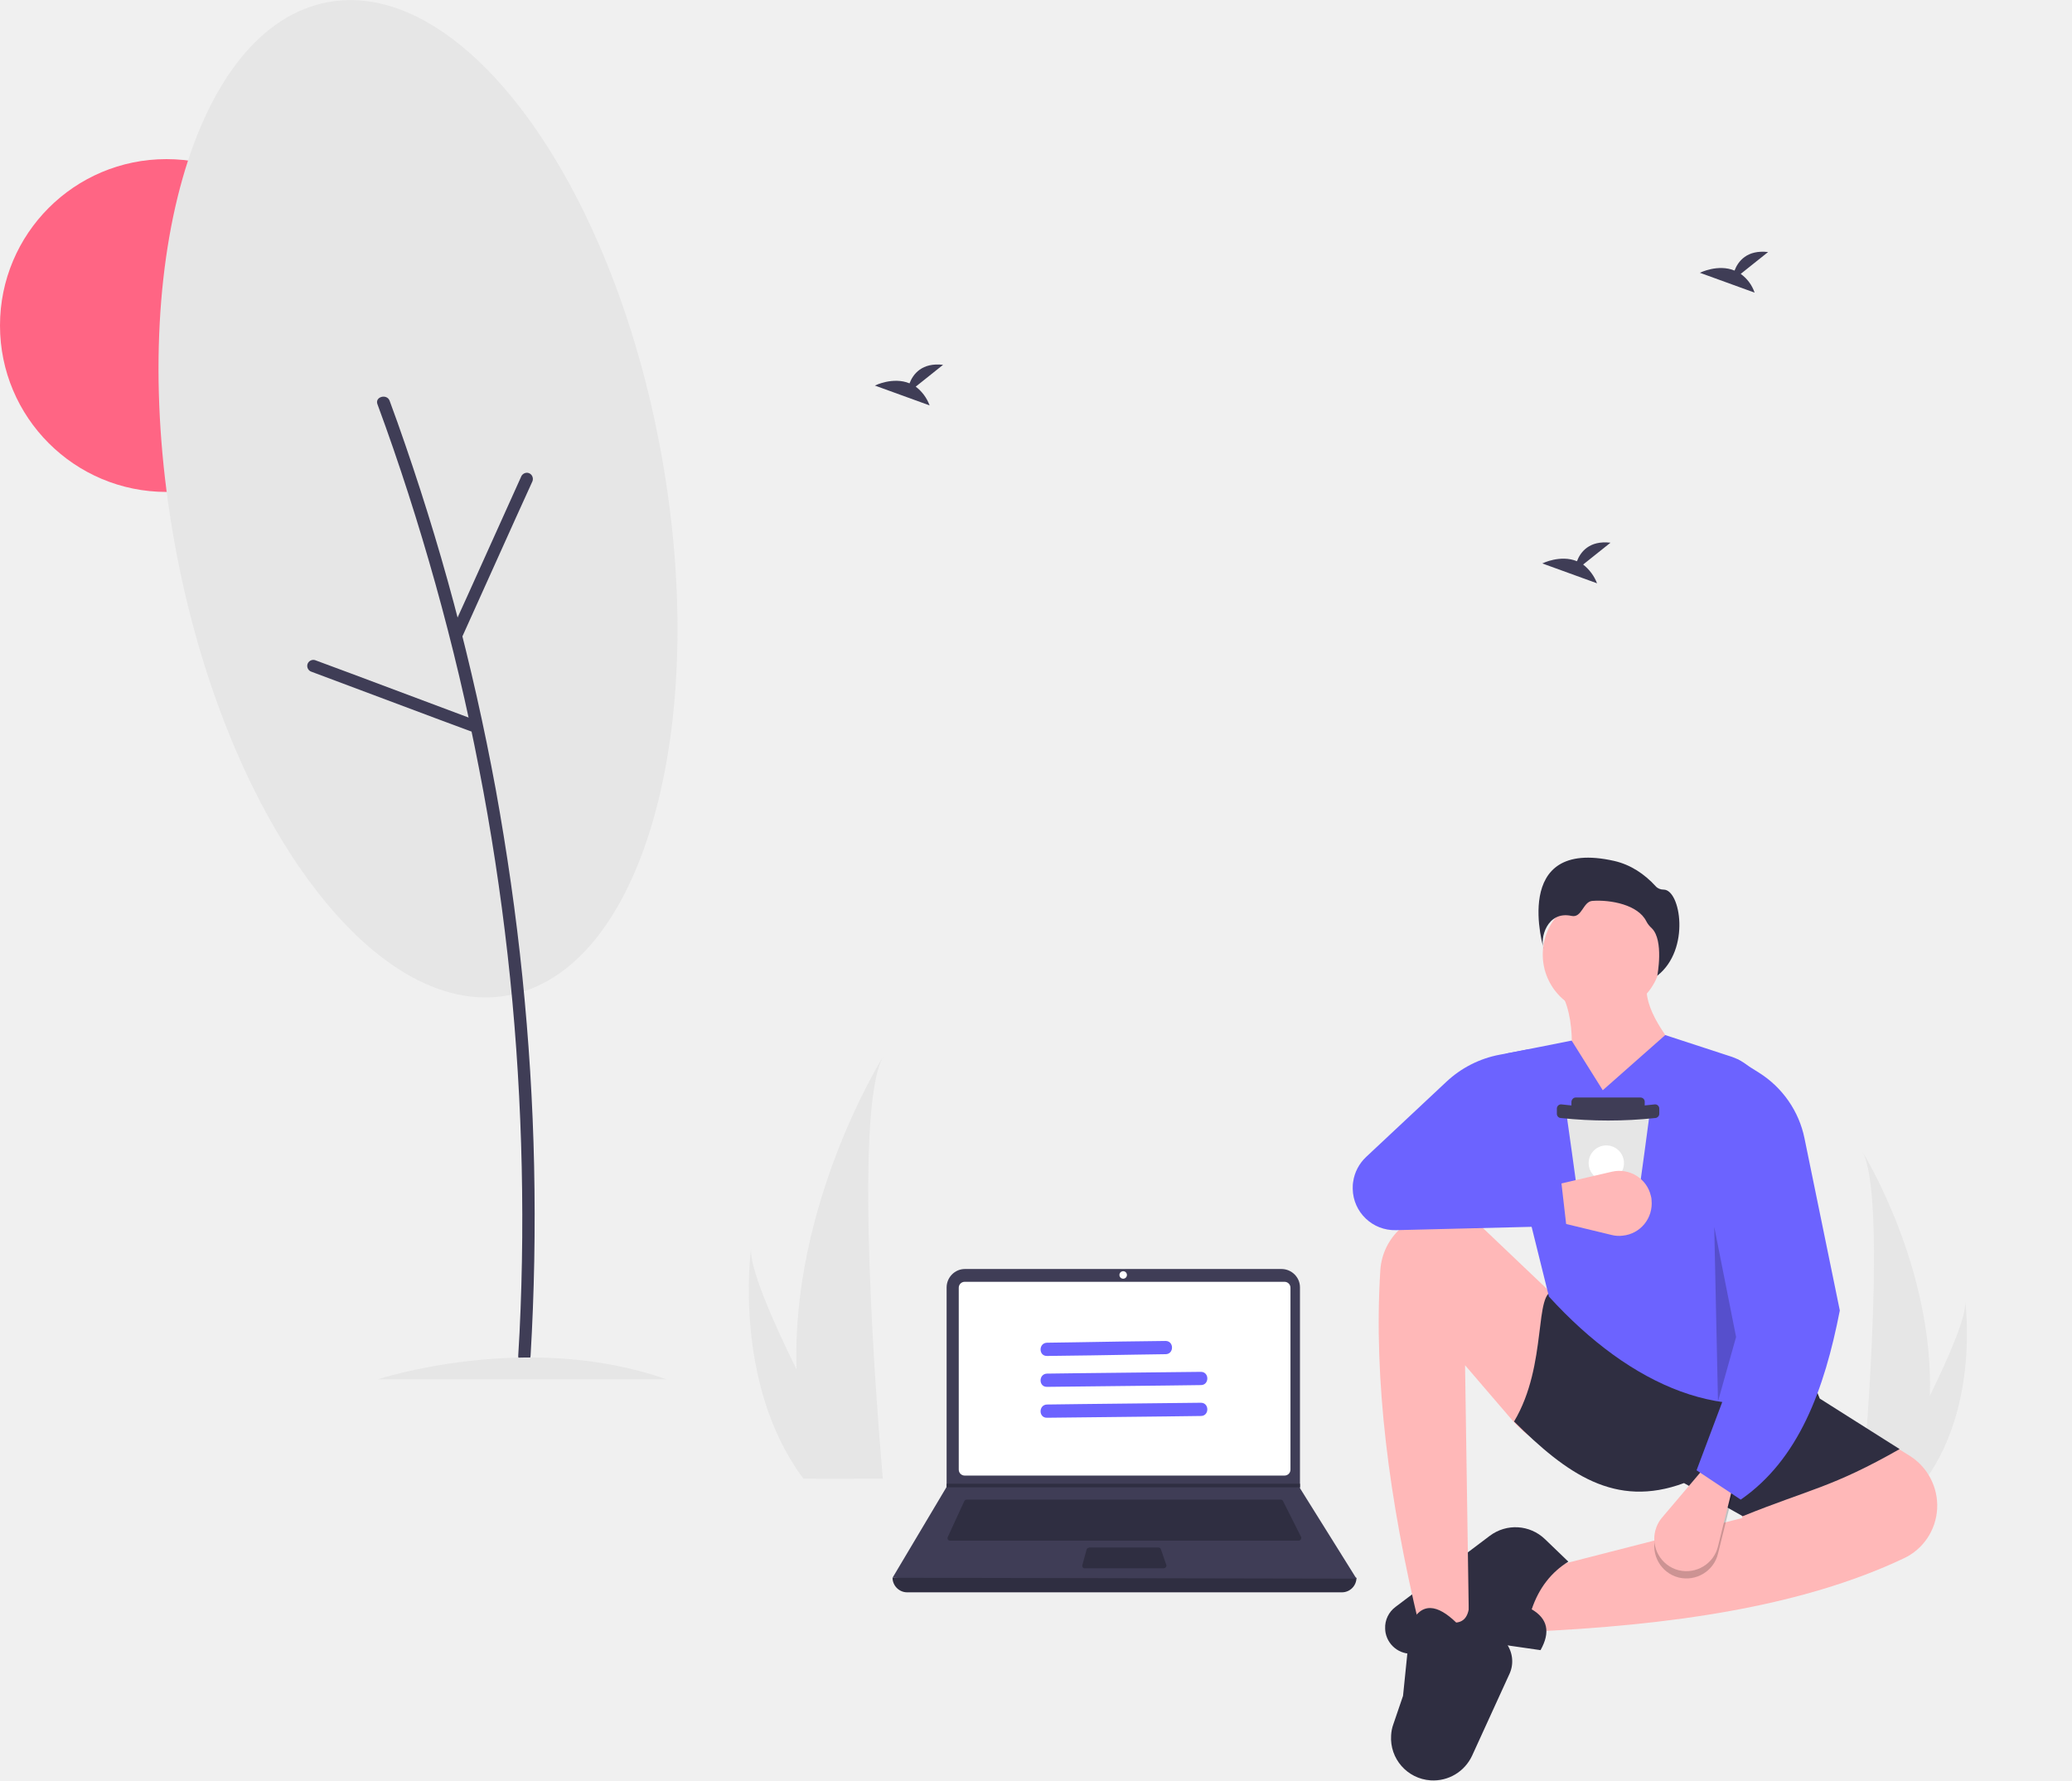
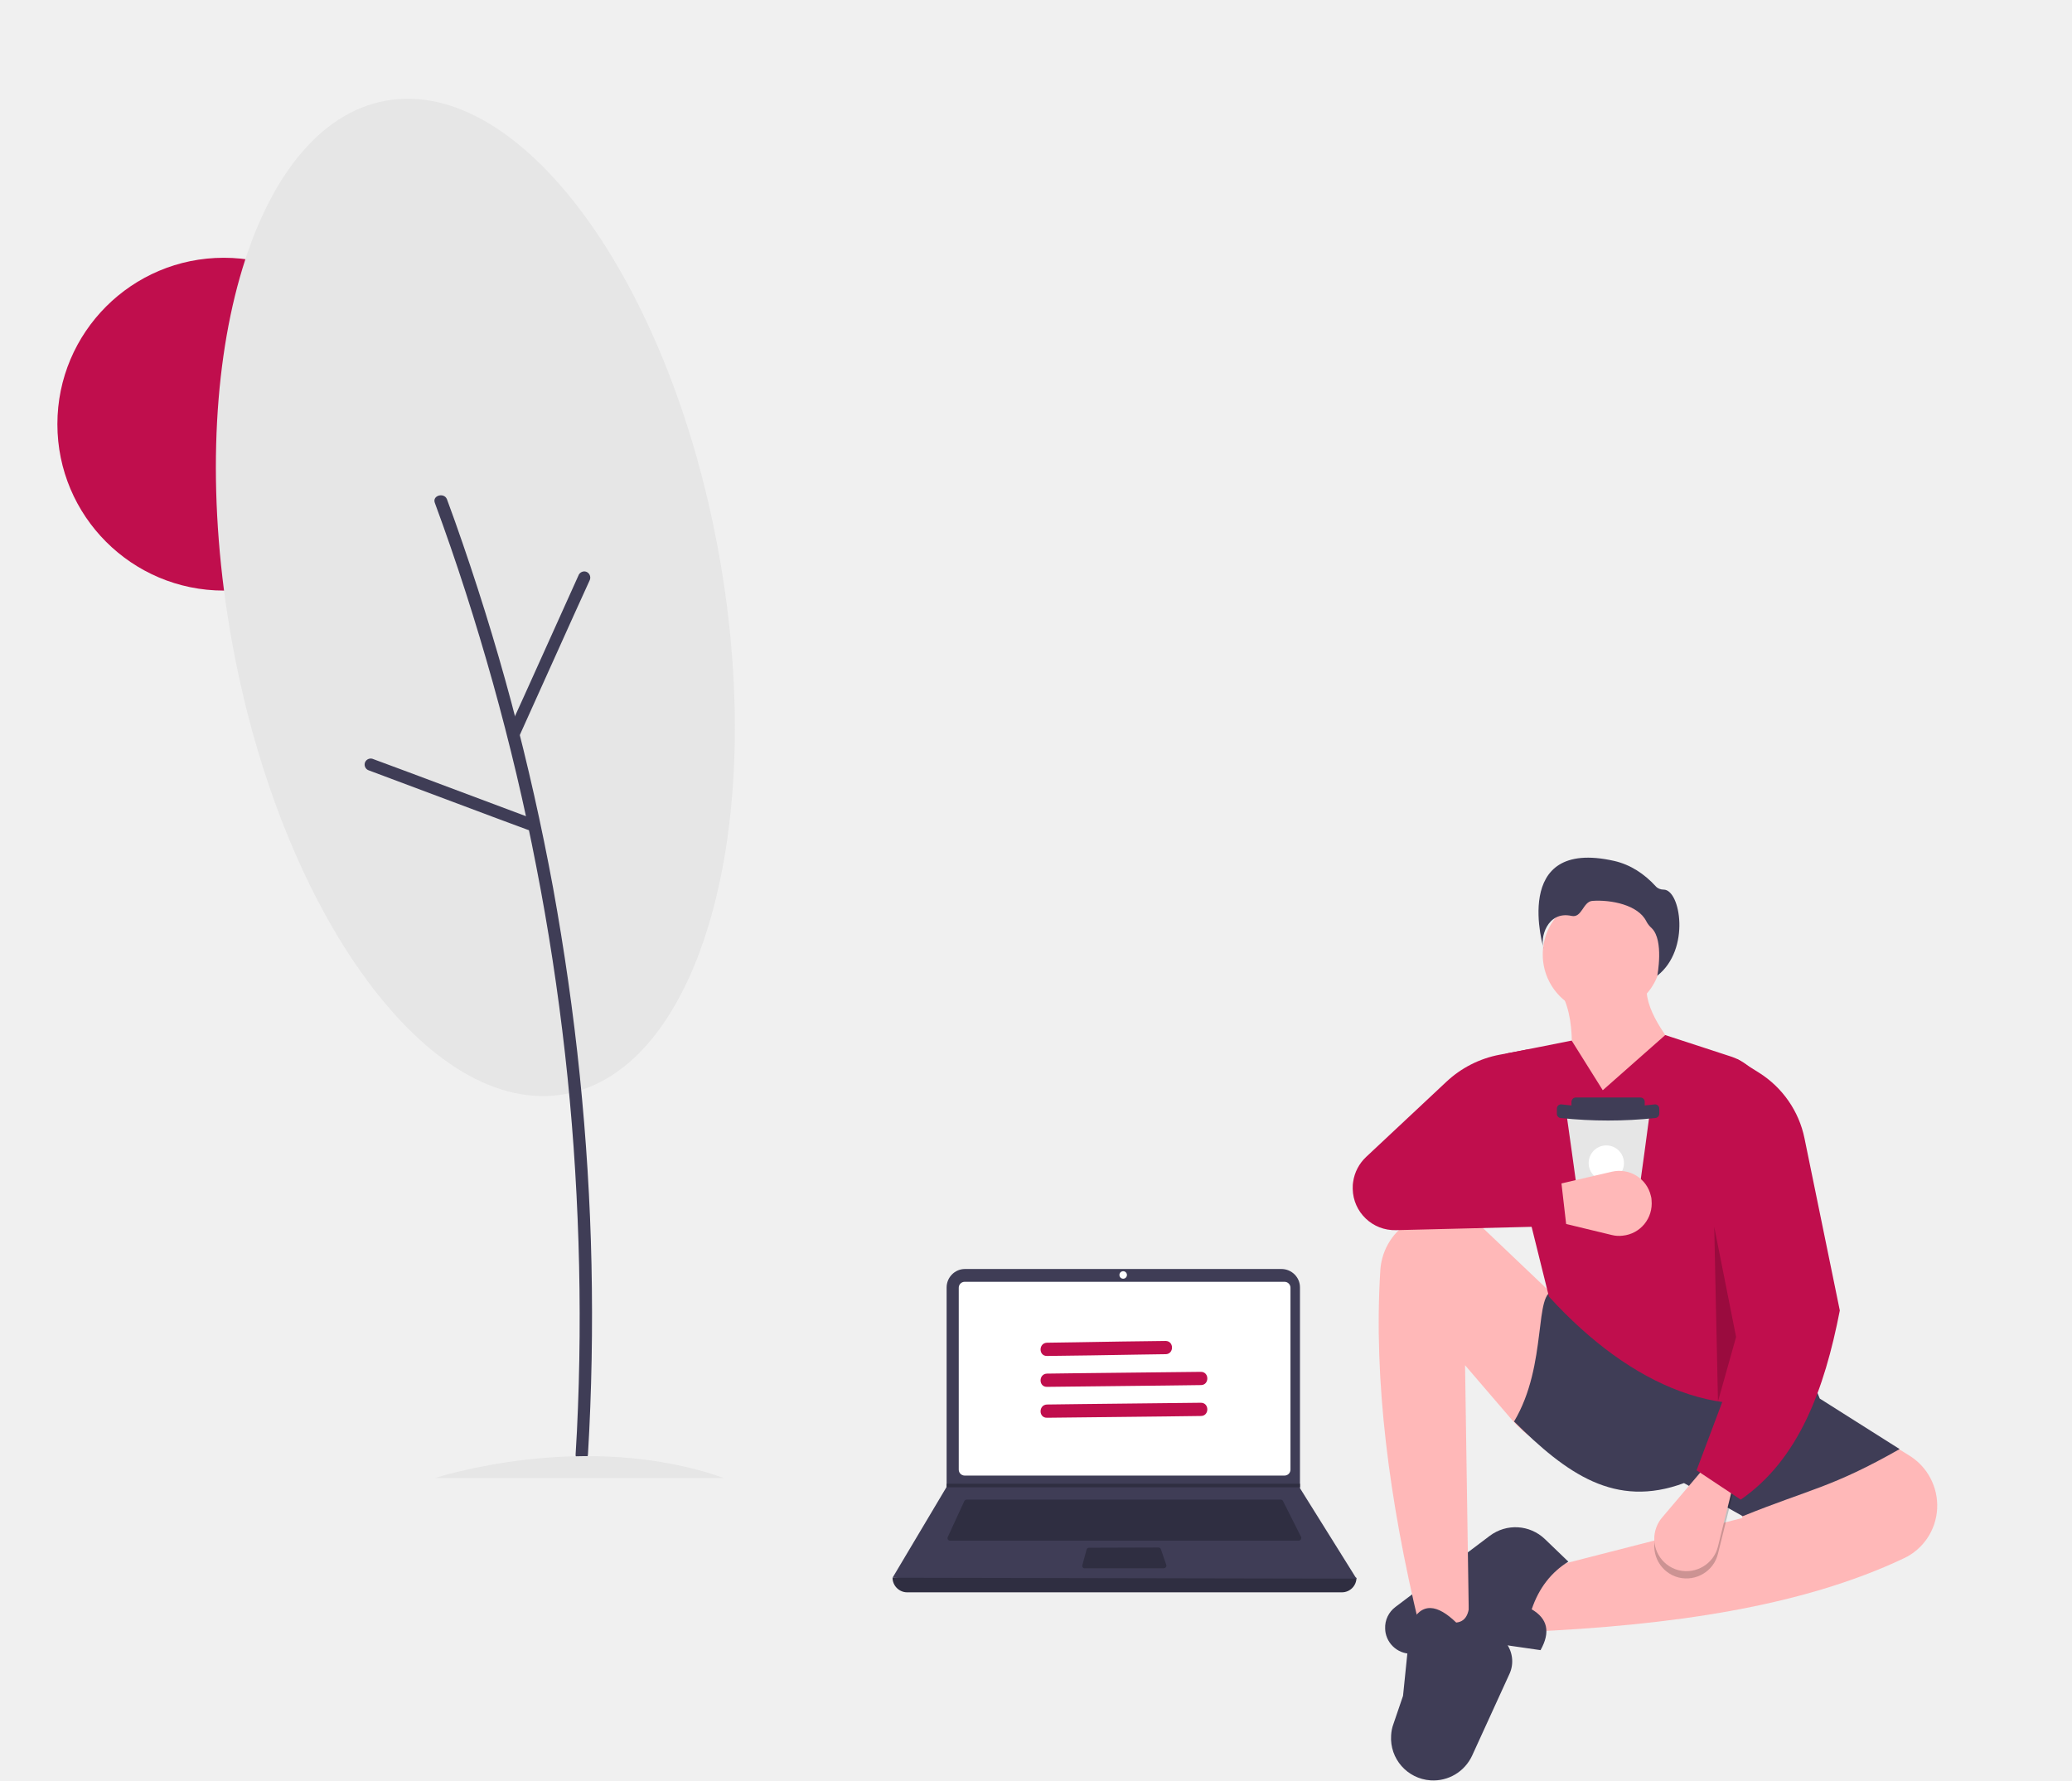
<svg xmlns="http://www.w3.org/2000/svg" version="1.1" id="a379d9a4-f6fe-40d1-beba-a0916853bd02" x="0px" y="0px" viewBox="0 0 938.8 806.7" style="enable-background:new 0 0 938.8 806.7;" xml:space="preserve">
  <style type="text/css">
- 	.st0{fill:#FF6584;}
- 	.st1{fill:#E6E6E6;}
- 	.st2{fill:#FFB8B8;}
- 	.st3{fill:#2F2E41;}
- 	.st4{fill:#6C63FF;}
- 	.st5{opacity:0.2;enable-background:new    ;}
- 	.st6{fill:#3F3D56;}
- 	.st7{fill:#FFFFFF;}
+ 	.st0{fill:#C00E4D;}
+ 	.st1{fill:#FFB8B8;}
+ 	.st2{fill:#3F3D56;}
+ 	.st3{opacity:0.2;enable-background:new    ;}
+ 	.st4{fill:#E6E6E6;}
+ 	.st5{fill:#FFFFFF;}
+ 	.st6{fill:#2F2E41;}
</style>
-   <circle class="st0" cx="75.4" cy="147.5" r="75.4" />
-   <path class="st1" d="M874.4,632.4c-0.3,12.8-2.5,25.5-6.4,37.8c-0.1,0.3-0.2,0.6-0.3,0.8h-23.8c0-0.3,0.1-0.5,0.1-0.8  c1.6-18.3,10.7-129.4-0.2-148.4C844.7,523.3,876.2,574.4,874.4,632.4z" />
-   <path class="st1" d="M872.6,670.2c-0.2,0.3-0.4,0.6-0.6,0.8h-17.9c0.1-0.2,0.3-0.5,0.5-0.8c3-5.3,11.7-21.3,19.8-37.8  c8.7-17.7,16.7-36.2,16-42.8C890.6,591.1,896.6,636.9,872.6,670.2z" />
-   <path class="st2" d="M692.2,739.4l3.3-27.5l94-24.1l-10.8-32.4c7.5-21.6,20.8-32.2,44.9-21.6l41.6,25.8c8.2,5.1,13,14.3,12.5,24l0,0  c-0.5,9.7-6.3,18.4-15.1,22.5C816.1,728.1,756.8,736.5,692.2,739.4z" />
-   <path class="st3" d="M698,747.7l-29.1-4.2l-27.2,5.6c-6.4,1.3-12.6-2.8-13.9-9.2c-0.1-0.6-0.2-1.2-0.2-1.9l0,0  c-0.2-3.9,1.6-7.6,4.7-9.9l42.7-32.2c7.6-5.7,18.1-5.1,25,1.5l10.6,10.2c-7.6,4.7-13.3,11.8-16.6,21.6  C701.2,733.4,702.6,739.5,698,747.7z" />
-   <circle class="st2" cx="725.9" cy="432.5" r="26.9" />
-   <path class="st2" d="M767.9,485.6L707.6,511c4.9-24.6,7.3-47,0-60.7l38.7-4.6C744.4,456.2,754.2,470.3,767.9,485.6z" />
-   <path class="st2" d="M665.6,738.5l-22.5-1.7c-13.8-57.4-20.8-111.6-17.7-161.1c0.9-15,13.5-26.6,28.6-26.3l0,0  c7,0.2,13.6,2.9,18.6,7.7l29,27.6c13,12.2,23,27.2,29.4,43.8c8.2,21.5,5.3,33.6-14.4,31.6c-12.3-1.4-23.6-7.4-31.6-16.8l-21.2-24.7  L665.6,738.5z" />
-   <path class="st3" d="M648.2,806.7L648.2,806.7c-10.6-0.7-18.6-9.8-17.9-20.4c0.1-1.7,0.4-3.4,1-5l4.4-12.9L639,736  c5.1-10.5,12.4-8.9,20.8-0.8c5.3-0.5,6.5-5.9,5.8-13.3l16.9,22.7c2.9,4,3.5,9.2,1.5,13.7l-17,37.2  C663.6,802.8,656.2,807.2,648.2,806.7z" />
-   <path class="st3" d="M860.7,656.6c-30.8,17.5-40.4,18-71.1,30.4l-26.6-15c-31.3,11.6-53.2-4.3-77-27.9c15.5-25.9,8.7-59.5,18.3-59.1  l115.2,36.2l5,12.5L860.7,656.6z" />
-   <path class="st4" d="M823.7,629.5c-40.7,17.6-84.5-1-121.9-42l-24.8-100c-1.2-4.5,1.5-9,5.9-10.2c0.2,0,0.3-0.1,0.5-0.1l28.7-5.7  l14.1,22.5l28.3-25l30,9.8c8.1,2.7,14.1,9.6,15.6,18L823.7,629.5z" />
-   <path class="st5" d="M759,714.3L759,714.3c-7.6-2.9-11.4-11.4-8.5-19c0.6-1.6,1.4-3,2.5-4.3l19-22.4l13.3,7.5l-6.9,27.9  c-1.9,7.9-9.9,12.7-17.8,10.8C760.2,714.7,759.6,714.5,759,714.3z" />
-   <path class="st2" d="M759,711L759,711c-7.6-2.9-11.4-11.4-8.5-19c0.6-1.6,1.4-3,2.5-4.3l19-22.4l13.3,7.5l-6.9,27.9  c-1.9,7.9-9.9,12.7-17.8,10.8C760.2,711.4,759.6,711.2,759,711z" />
-   <path class="st4" d="M788.7,679.5l-20-13.3l29.1-77.4l-10.8-109l9.9,6.2c10.7,6.7,18.2,17.5,20.7,29.8l16,78  C826.6,629.7,815,661.3,788.7,679.5z" />
-   <polygon class="st5" points="776.7,555.9 786.6,605.8 778.4,635 " />
-   <path class="st3" d="M699.5,430.2c0,0-15.5-50.8,31.9-40.1c7.4,1.7,13.7,5.9,18.8,11.5c0.9,1,2.2,1.5,3.6,1.5  c7.6,0,12.3,27.1-2.9,39c0,0,3.1-16-2.5-21.5c-1-0.9-1.9-2-2.5-3.2c-3.7-7.4-16-9.8-24.4-9.2c-4.3,0.3-4.7,7.9-9.5,6.8  C701,412.6,697.5,425.2,699.5,430.2z" />
-   <path class="st1" d="M747.3,505.6l-0.3,2.3l-1.9,14.2l-3.2,23.2l-0.8,5.8c-0.1,0.9-0.9,1.6-1.8,1.6H718c-0.9,0-1.7-0.7-1.8-1.6  l-0.8-5.8l-3.2-23.2l-2-14.2l-0.3-2.3c-0.1-1,0.6-1.9,1.6-2.1c0.1,0,0.2,0,0.3,0h33.7c1,0,1.9,0.8,1.9,1.9  C747.3,505.4,747.3,505.5,747.3,505.6z" />
-   <path class="st6" d="M713.9,497.3h29.4c1,0,1.9,0.8,1.9,1.9l0,0v2.4c0,1-0.8,1.9-1.9,1.9l0,0h-29.4c-1,0-1.9-0.8-1.9-1.9l0,0v-2.4  C712.1,498.2,712.9,497.3,713.9,497.3L713.9,497.3z" />
-   <path class="st6" d="M749.9,506.6c-14.1,1.5-28.4,1.5-42.6,0c-1,0-1.9-0.8-1.9-1.9l0,0l0,0v-2.4c0-1,0.8-1.9,1.9-1.9  c14.1,1.7,28.4,1.7,42.6,0c1,0,1.9,0.8,1.9,1.9v2.4C751.8,505.7,750.9,506.6,749.9,506.6z" />
-   <circle class="st7" cx="727.8" cy="527" r="8" />
-   <path class="st2" d="M748.3,543.8L748.3,543.8c0.8,8.1-5,15.3-13.1,16.1c-1.7,0.2-3.3,0.1-4.9-0.3l-28.6-6.9l0.7-15.3l28-6.5  c7.9-1.8,15.8,3.1,17.6,11C748.2,542.6,748.3,543.2,748.3,543.8z" />
-   <path class="st4" d="M709.7,555.5l-77.2,1.9c-10.6,0.3-19.4-8.1-19.6-18.7c0-1.1,0-2.1,0.2-3.2l0,0c0.6-4.3,2.7-8.3,5.9-11.3  l36.3-34c6.7-6.3,15.1-10.6,24.2-12.3l12.7-2.4l7.5,56.6l-43.3-5l50.7,5.8L709.7,555.5z" />
-   <path class="st3" d="M608,721.5H411c-3.6,0-6.6-3-6.6-6.6l0,0l0,0c71.4-8.3,141.5-8.3,210.2,0l0,0  C614.6,718.5,611.7,721.5,608,721.5L608,721.5z" />
-   <path class="st6" d="M614.6,715.3l-210.2-0.4l24.4-41l0.1-0.2v-90.3c0-4.6,3.7-8.4,8.3-8.4c0,0,0,0,0,0h143.4c4.6,0,8.4,3.7,8.4,8.3  c0,0,0,0,0,0v91L614.6,715.3z" />
-   <path class="st7" d="M437.1,580.8c-1.5,0-2.7,1.2-2.7,2.7v82.4c0,1.5,1.2,2.7,2.7,2.7H582c1.5,0,2.7-1.2,2.7-2.7v-82.4  c0-1.5-1.2-2.7-2.7-2.7L437.1,580.8z" />
-   <path class="st3" d="M438,679.5c-0.5,0-0.9,0.3-1.1,0.7l-7.5,16.3c-0.3,0.6,0,1.3,0.6,1.5c0.2,0.1,0.3,0.1,0.5,0.1h157.9  c0.6,0,1.2-0.5,1.2-1.2c0-0.2,0-0.4-0.1-0.5l-8.2-16.3c-0.2-0.4-0.6-0.6-1-0.6H438z" />
-   <circle class="st7" cx="508.9" cy="577.7" r="1.7" />
-   <path class="st3" d="M493.4,701.3c-0.5,0-1,0.4-1.1,0.9l-1.9,7c-0.2,0.6,0.2,1.3,0.8,1.4c0.1,0,0.2,0,0.3,0h35.8  c0.6,0,1.2-0.5,1.2-1.2c0-0.1,0-0.3-0.1-0.4l-2.4-7c-0.2-0.5-0.6-0.8-1.1-0.8H493.4z" />
-   <polygon class="st3" points="589,672.3 589,673.9 428.8,673.9 428.9,673.7 428.9,672.3 " />
-   <path class="st1" d="M360.9,620.5c0.4,16.4,3.2,32.7,8.2,48.4c0.1,0.4,0.2,0.7,0.4,1.1H400c0-0.3-0.1-0.7-0.1-1.1  c-2-23.4-13.8-165.9,0.3-190.2C398.9,480.7,358.5,546.1,360.9,620.5z" />
-   <path class="st1" d="M363.2,668.9c0.3,0.4,0.5,0.7,0.8,1.1h22.9c-0.2-0.3-0.4-0.7-0.6-1.1c-3.8-6.8-15-27.2-25.4-48.4  c-11.2-22.7-21.4-46.4-20.6-54.9C340.1,567.5,332.3,626.3,363.2,668.9z" />
-   <path class="st6" d="M414.9,175.2l12.4-9.9c-9.6-1.1-13.6,4.2-15.2,8.4c-7.5-3.1-15.7,1-15.7,1l24.8,9  C419.9,180.2,417.7,177.3,414.9,175.2z" />
-   <path class="st6" d="M788.7,124.1l12.4-9.9c-9.6-1.1-13.6,4.2-15.2,8.4c-7.5-3.1-15.7,1-15.7,1l24.8,9  C793.8,129.1,791.6,126.2,788.7,124.1z" />
-   <path class="st6" d="M717.3,255.8l12.4-9.9c-9.6-1.1-13.6,4.2-15.2,8.4c-7.5-3.1-15.7,1-15.7,1l24.8,9  C722.3,260.9,720.1,258,717.3,255.8z" />
-   <ellipse transform="matrix(0.9841 -0.1774 0.1774 0.9841 -37.0874 37.1905)" class="st1" cx="189.4" cy="226" rx="112.1" ry="228.7" />
-   <path class="st6" d="M171,183.1c9.9,26.8,18.6,54,26.3,81.5C205,292.2,211.6,320,217,348c5.5,28.1,9.8,56.3,13,84.7  c3.2,28.4,5.2,56.9,6.1,85.4c0.9,28.5,0.7,57.1-0.7,85.7c-0.2,3.5-0.4,7-0.6,10.5c-0.2,3.6,5.4,3.6,5.6,0  c1.7-28.6,2.2-57.3,1.6-86.1c-0.6-28.6-2.4-57.1-5.3-85.5c-2.9-28.5-7-56.9-12.1-85.1c-5.2-28.2-11.5-56.2-18.9-84  c-7.4-27.7-16-55.1-25.6-82.2c-1.2-3.3-2.4-6.6-3.6-9.9C175.2,178.3,169.8,179.8,171,183.1L171,183.1z" />
-   <path class="st6" d="M209.4,288.6l24.7-54.8l7-15.4c0.7-1.3,0.3-3-1-3.8c-1.3-0.8-3-0.3-3.8,1l-24.7,54.8l-7,15.4  c-0.7,1.3-0.3,3,1,3.8C206.9,290.4,208.6,289.9,209.4,288.6L209.4,288.6z" />
-   <path class="st6" d="M214.9,326.1L158.6,305l-15.9-5.9c-1.5-0.4-3,0.5-3.4,1.9c-0.4,1.5,0.5,3,1.9,3.4l56.3,21.1l15.9,5.9  c1.5,0.4,3-0.5,3.4-1.9C217.2,328,216.3,326.5,214.9,326.1L214.9,326.1z" />
-   <path class="st1" d="M171.1,625c0,0,67.8-22.3,130.9,0" />
-   <path class="st4" d="M474.4,614.4c13.4-0.1,26.9-0.4,40.3-0.6c4.5-0.1,9-0.1,13.4-0.2c3.9,0,3.9-6,0-6c-13.4,0.1-26.9,0.4-40.3,0.6  c-4.5,0.1-9,0.1-13.4,0.2C470.5,608.5,470.5,614.5,474.4,614.4z" />
-   <path class="st4" d="M474.4,628.4l54.3-0.6l15.4-0.2c3.9,0,3.9-6,0-6l-54.3,0.6l-15.4,0.2C470.5,622.5,470.5,628.5,474.4,628.4z" />
-   <path class="st4" d="M474.4,642.4l54.3-0.6l15.4-0.2c3.9,0,3.9-6,0-6l-54.3,0.6l-15.4,0.2C470.5,636.5,470.5,642.5,474.4,642.4z" />
+   <circle class="st0" cx="101.4" cy="192.2" r="75.4" />
+   <path class="st1" d="M692.2,739.4l3.3-27.5l94-24.1l-10.8-32.4c7.5-21.6,20.8-32.2,44.9-21.6l41.6,25.8c8.2,5.1,13,14.3,12.5,24l0,0  c-0.5,9.7-6.3,18.4-15.1,22.5C816.1,728.1,756.8,736.5,692.2,739.4z" />
+   <path class="st2" d="M698,747.7l-29.1-4.2l-27.2,5.6c-6.4,1.3-12.6-2.8-13.9-9.2c-0.1-0.6-0.2-1.2-0.2-1.9l0,0  c-0.2-3.9,1.6-7.6,4.7-9.9l42.7-32.2c7.6-5.7,18.1-5.1,25,1.5l10.6,10.2c-7.6,4.7-13.3,11.8-16.6,21.6  C701.2,733.4,702.6,739.5,698,747.7z" />
+   <circle class="st1" cx="725.9" cy="432.5" r="26.9" />
+   <path class="st1" d="M767.9,485.6L707.6,511c4.9-24.6,7.3-47,0-60.7l38.7-4.6C744.4,456.2,754.2,470.3,767.9,485.6z" />
+   <path class="st1" d="M665.6,738.5l-22.5-1.7c-13.8-57.4-20.8-111.6-17.7-161.1c0.9-15,13.5-26.6,28.6-26.3l0,0  c7,0.2,13.6,2.9,18.6,7.7l29,27.6c13,12.2,23,27.2,29.4,43.8c8.2,21.5,5.3,33.6-14.4,31.6c-12.3-1.4-23.6-7.4-31.6-16.8l-21.2-24.7  L665.6,738.5z" />
+   <path class="st2" d="M648.2,806.7L648.2,806.7c-10.6-0.7-18.6-9.8-17.9-20.4c0.1-1.7,0.4-3.4,1-5l4.4-12.9L639,736  c5.1-10.5,12.4-8.9,20.8-0.8c5.3-0.5,6.5-5.9,5.8-13.3l16.9,22.7c2.9,4,3.5,9.2,1.5,13.7l-17,37.2  C663.6,802.8,656.2,807.2,648.2,806.7z" />
+   <path class="st2" d="M860.7,656.6c-30.8,17.5-40.4,18-71.1,30.4L763,672c-31.3,11.6-53.2-4.3-77-27.9c15.5-25.9,8.7-59.5,18.3-59.1  l115.2,36.2l5,12.5L860.7,656.6z" />
+   <path class="st0" d="M823.7,629.5c-40.7,17.6-84.5-1-121.9-42l-24.8-100c-1.2-4.5,1.5-9,5.9-10.2c0.2,0,0.3-0.1,0.5-0.1l28.7-5.7  l14.1,22.5l28.3-25l30,9.8c8.1,2.7,14.1,9.6,15.6,18L823.7,629.5z" />
+   <path class="st3" d="M759,714.3L759,714.3c-7.6-2.9-11.4-11.4-8.5-19c0.6-1.6,1.4-3,2.5-4.3l19-22.4l13.3,7.5l-6.9,27.9  c-1.9,7.9-9.9,12.7-17.8,10.8C760.2,714.7,759.6,714.5,759,714.3z" />
+   <path class="st1" d="M759,711L759,711c-7.6-2.9-11.4-11.4-8.5-19c0.6-1.6,1.4-3,2.5-4.3l19-22.4l13.3,7.5l-6.9,27.9  c-1.9,7.9-9.9,12.7-17.8,10.8C760.2,711.4,759.6,711.2,759,711z" />
+   <path class="st0" d="M788.7,679.5l-20-13.3l29.1-77.4l-10.8-109l9.9,6.2c10.7,6.7,18.2,17.5,20.7,29.8l16,78  C826.6,629.7,815,661.3,788.7,679.5z" />
+   <polygon class="st3" points="776.7,555.9 786.6,605.8 778.4,635 " />
+   <path class="st2" d="M699.5,430.2c0,0-15.5-50.8,31.9-40.1c7.4,1.7,13.7,5.9,18.8,11.5c0.9,1,2.2,1.5,3.6,1.5  c7.6,0,12.3,27.1-2.9,39c0,0,3.1-16-2.5-21.5c-1-0.9-1.9-2-2.5-3.2c-3.7-7.4-16-9.8-24.4-9.2c-4.3,0.3-4.7,7.9-9.5,6.8  C701,412.6,697.5,425.2,699.5,430.2z" />
+   <path class="st4" d="M747.3,505.6l-0.3,2.3l-1.9,14.2l-3.2,23.2l-0.8,5.8c-0.1,0.9-0.9,1.6-1.8,1.6H718c-0.9,0-1.7-0.7-1.8-1.6  l-0.8-5.8l-3.2-23.2l-2-14.2l-0.3-2.3c-0.1-1,0.6-1.9,1.6-2.1c0.1,0,0.2,0,0.3,0h33.7c1,0,1.9,0.8,1.9,1.9  C747.3,505.4,747.3,505.5,747.3,505.6z" />
+   <path class="st2" d="M713.9,497.3h29.4c1,0,1.9,0.8,1.9,1.9l0,0v2.4c0,1-0.8,1.9-1.9,1.9l0,0h-29.4c-1,0-1.9-0.8-1.9-1.9l0,0v-2.4  C712.1,498.2,712.9,497.3,713.9,497.3L713.9,497.3z" />
+   <path class="st2" d="M749.9,506.6c-14.1,1.5-28.4,1.5-42.6,0c-1,0-1.9-0.8-1.9-1.9l0,0l0,0v-2.4c0-1,0.8-1.9,1.9-1.9  c14.1,1.7,28.4,1.7,42.6,0c1,0,1.9,0.8,1.9,1.9v2.4C751.8,505.7,750.9,506.6,749.9,506.6z" />
+   <circle class="st5" cx="727.8" cy="527" r="8" />
+   <path class="st1" d="M748.3,543.8L748.3,543.8c0.8,8.1-5,15.3-13.1,16.1c-1.7,0.2-3.3,0.1-4.9-0.3l-28.6-6.9l0.7-15.3l28-6.5  c7.9-1.8,15.8,3.1,17.6,11C748.2,542.6,748.3,543.2,748.3,543.8z" />
+   <path class="st0" d="M709.7,555.5l-77.2,1.9c-10.6,0.3-19.4-8.1-19.6-18.7c0-1.1,0-2.1,0.2-3.2l0,0c0.6-4.3,2.7-8.3,5.9-11.3  l36.3-34c6.7-6.3,15.1-10.6,24.2-12.3l12.7-2.4l7.5,56.6l-43.3-5l50.7,5.8L709.7,555.5z" />
+   <path class="st6" d="M608,721.5H411c-3.6,0-6.6-3-6.6-6.6l0,0l0,0c71.4-8.3,141.5-8.3,210.2,0l0,0  C614.6,718.5,611.7,721.5,608,721.5L608,721.5z" />
+   <path class="st2" d="M614.6,715.3l-210.2-0.4l24.4-41l0.1-0.2v-90.3c0-4.6,3.7-8.4,8.3-8.4l0,0h143.4c4.6,0,8.4,3.7,8.4,8.3l0,0v91  L614.6,715.3z" />
+   <path class="st5" d="M437.1,580.8c-1.5,0-2.7,1.2-2.7,2.7v82.4c0,1.5,1.2,2.7,2.7,2.7H582c1.5,0,2.7-1.2,2.7-2.7v-82.4  c0-1.5-1.2-2.7-2.7-2.7H437.1z" />
+   <path class="st6" d="M438,679.5c-0.5,0-0.9,0.3-1.1,0.7l-7.5,16.3c-0.3,0.6,0,1.3,0.6,1.5c0.2,0.1,0.3,0.1,0.5,0.1h157.9  c0.6,0,1.2-0.5,1.2-1.2c0-0.2,0-0.4-0.1-0.5l-8.2-16.3c-0.2-0.4-0.6-0.6-1-0.6H438z" />
+   <circle class="st5" cx="508.9" cy="577.7" r="1.7" />
+   <path class="st6" d="M493.4,701.3c-0.5,0-1,0.4-1.1,0.9l-1.9,7c-0.2,0.6,0.2,1.3,0.8,1.4c0.1,0,0.2,0,0.3,0h35.8  c0.6,0,1.2-0.5,1.2-1.2c0-0.1,0-0.3-0.1-0.4l-2.4-7c-0.2-0.5-0.6-0.8-1.1-0.8L493.4,701.3L493.4,701.3z" />
+   <polygon class="st6" points="589,672.3 589,673.9 428.8,673.9 428.9,673.7 428.9,672.3 " />
+   <ellipse transform="matrix(0.9841 -0.1774 0.1774 0.9841 -44.614 42.5127)" class="st4" cx="215.4" cy="270.7" rx="112.1" ry="228.7" />
+   <path class="st2" d="M197,227.8c9.9,26.8,18.6,54,26.3,81.5c7.7,27.6,14.3,55.4,19.7,83.4c5.5,28.1,9.8,56.3,13,84.7  c3.2,28.4,5.2,56.9,6.1,85.4c0.9,28.5,0.7,57.1-0.7,85.7c-0.2,3.5-0.4,7-0.6,10.5c-0.2,3.6,5.4,3.6,5.6,0  c1.7-28.6,2.2-57.3,1.6-86.1c-0.6-28.6-2.4-57.1-5.3-85.5c-2.9-28.5-7-56.9-12.1-85.1c-5.2-28.2-11.5-56.2-18.9-84  c-7.4-27.7-16-55.1-25.6-82.2c-1.2-3.3-2.4-6.6-3.6-9.9C201.2,223,195.8,224.5,197,227.8L197,227.8z" />
+   <path class="st2" d="M235.4,333.3l24.7-54.8l7-15.4c0.7-1.3,0.3-3-1-3.8c-1.3-0.8-3-0.3-3.8,1l-24.7,54.8l-7,15.4  c-0.7,1.3-0.3,3,1,3.8C232.9,335.1,234.6,334.6,235.4,333.3L235.4,333.3z" />
+   <path class="st2" d="M240.9,370.8l-56.3-21.1l-15.9-5.9c-1.5-0.4-3,0.5-3.4,1.9c-0.4,1.5,0.5,3,1.9,3.4l56.3,21.1l15.9,5.9  c1.5,0.4,3-0.5,3.4-1.9C243.2,372.7,242.3,371.2,240.9,370.8L240.9,370.8z" />
+   <path class="st4" d="M197.1,669.7c0,0,67.8-22.3,130.9,0" />
+   <path class="st0" d="M474.4,614.4c13.4-0.1,26.9-0.4,40.3-0.6c4.5-0.1,9-0.1,13.4-0.2c3.9,0,3.9-6,0-6c-13.4,0.1-26.9,0.4-40.3,0.6  c-4.5,0.1-9,0.1-13.4,0.2C470.5,608.5,470.5,614.5,474.4,614.4z" />
+   <path class="st0" d="M474.4,628.4l54.3-0.6l15.4-0.2c3.9,0,3.9-6,0-6l-54.3,0.6l-15.4,0.2C470.5,622.5,470.5,628.5,474.4,628.4z" />
+   <path class="st0" d="M474.4,642.4l54.3-0.6l15.4-0.2c3.9,0,3.9-6,0-6l-54.3,0.6l-15.4,0.2C470.5,636.5,470.5,642.5,474.4,642.4z" />
</svg>
